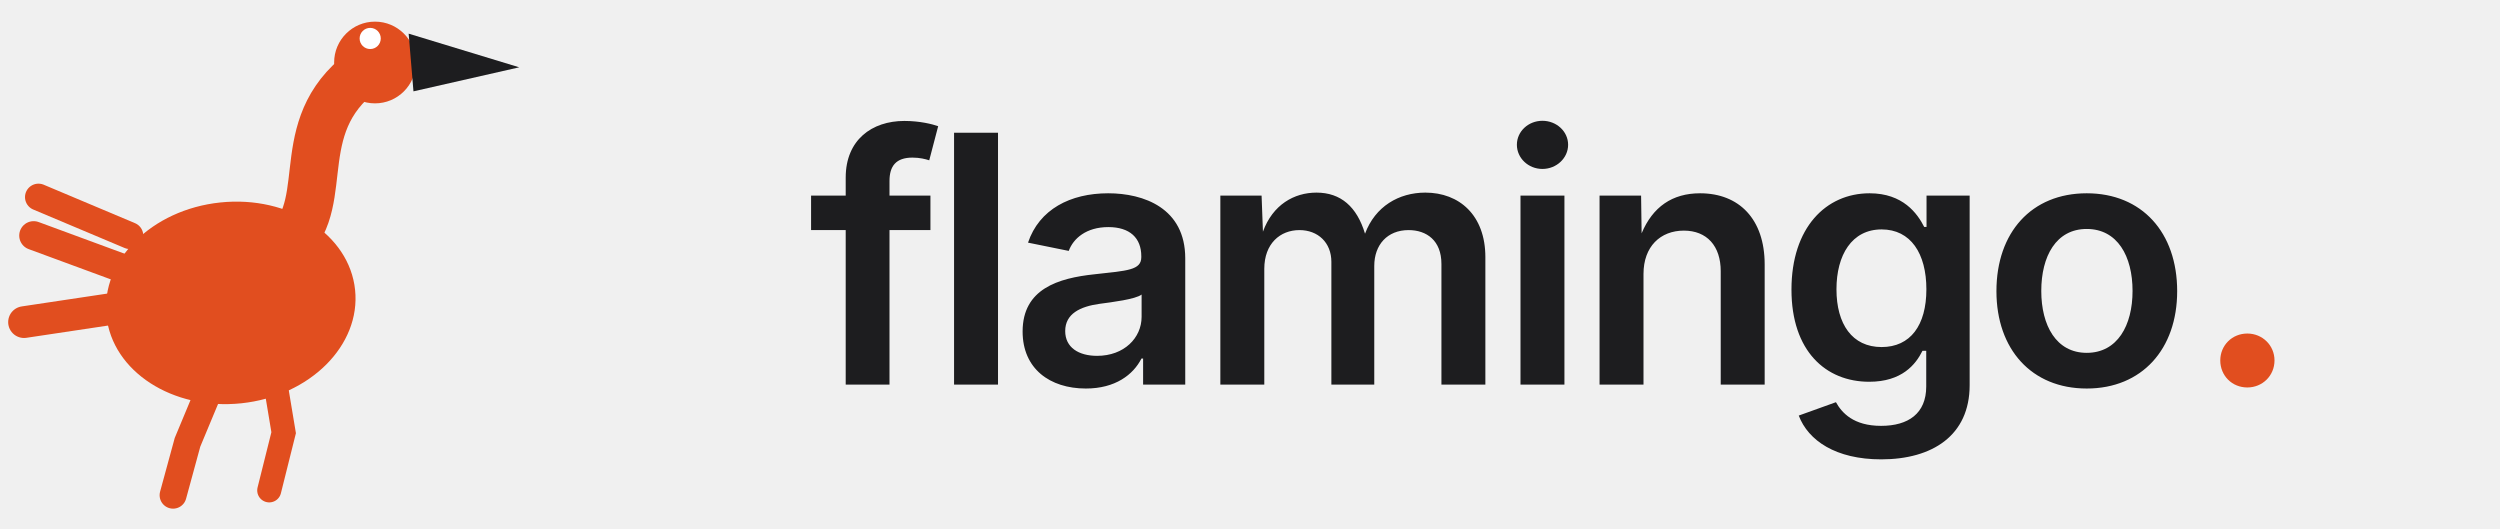
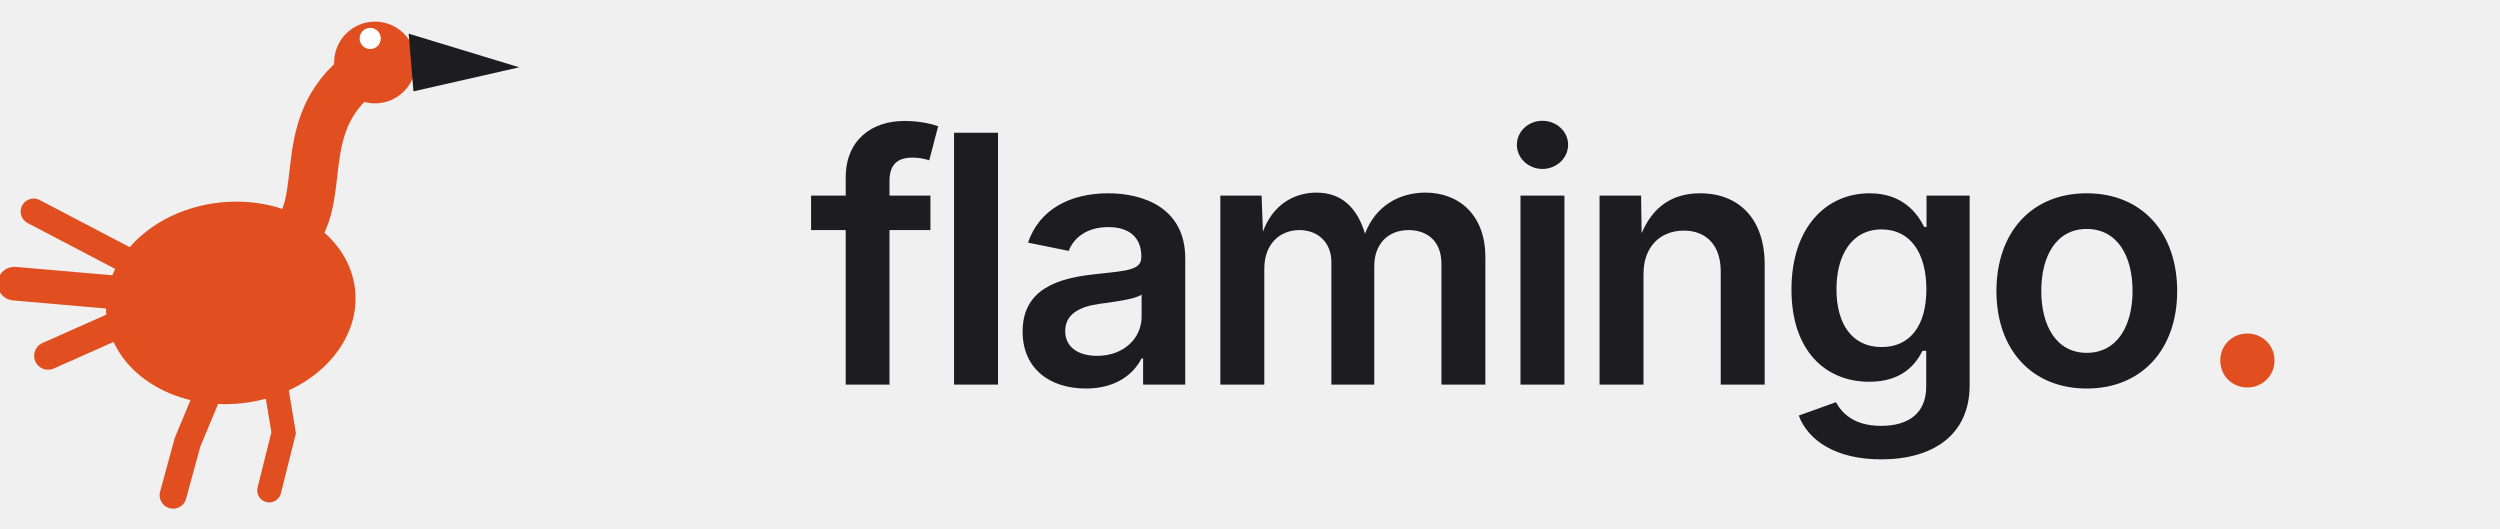
<svg xmlns="http://www.w3.org/2000/svg" viewBox="0 0 520 110" role="img" aria-label="flamingo">
  <g fill="none" stroke="#e14e1f" stroke-linecap="round">
-     <path d="M27 49 L8 41" stroke-width="5.6" />
-     <path d="M26 56 L7 49" stroke-width="6" />
-     <path d="M25 64 L5 67" stroke-width="6.6" />
+     <path d="M28 55 L7 44" stroke-width="5.4" />
+     <path d="M26 61 L3 59" stroke-width="7" />
+     <path d="M28 66 L10 74" stroke-width="5.8" />
    <path d="M44 80 L39 92 L36 103" stroke-width="5.6" />
    <path d="M57 78 L59 90 L56 102" stroke-width="5" />
  </g>
  <path d="M58 52 C70 44 60 28 74 16" fill="none" stroke="#e14e1f" stroke-width="10" stroke-linecap="round" />
  <ellipse cx="48" cy="63" rx="26" ry="21" fill="#e14e1f" transform="rotate(-6 48 63)" />
  <circle cx="78" cy="13" r="8.5" fill="#e14e1f" />
  <path d="M85 7 L108 14 L86 19 Z" fill="#1d1d1f" />
  <circle cx="77" cy="8" r="2.2" fill="#fff" />
  <text x="168" y="80" font-family="-apple-system,'SF Pro Display','Inter',system-ui,sans-serif" font-weight="600" font-size="72" letter-spacing="-2.4" fill="#1d1d1f">flamingo<tspan fill="#e14e1f">.</tspan>
  </text>
</svg>
